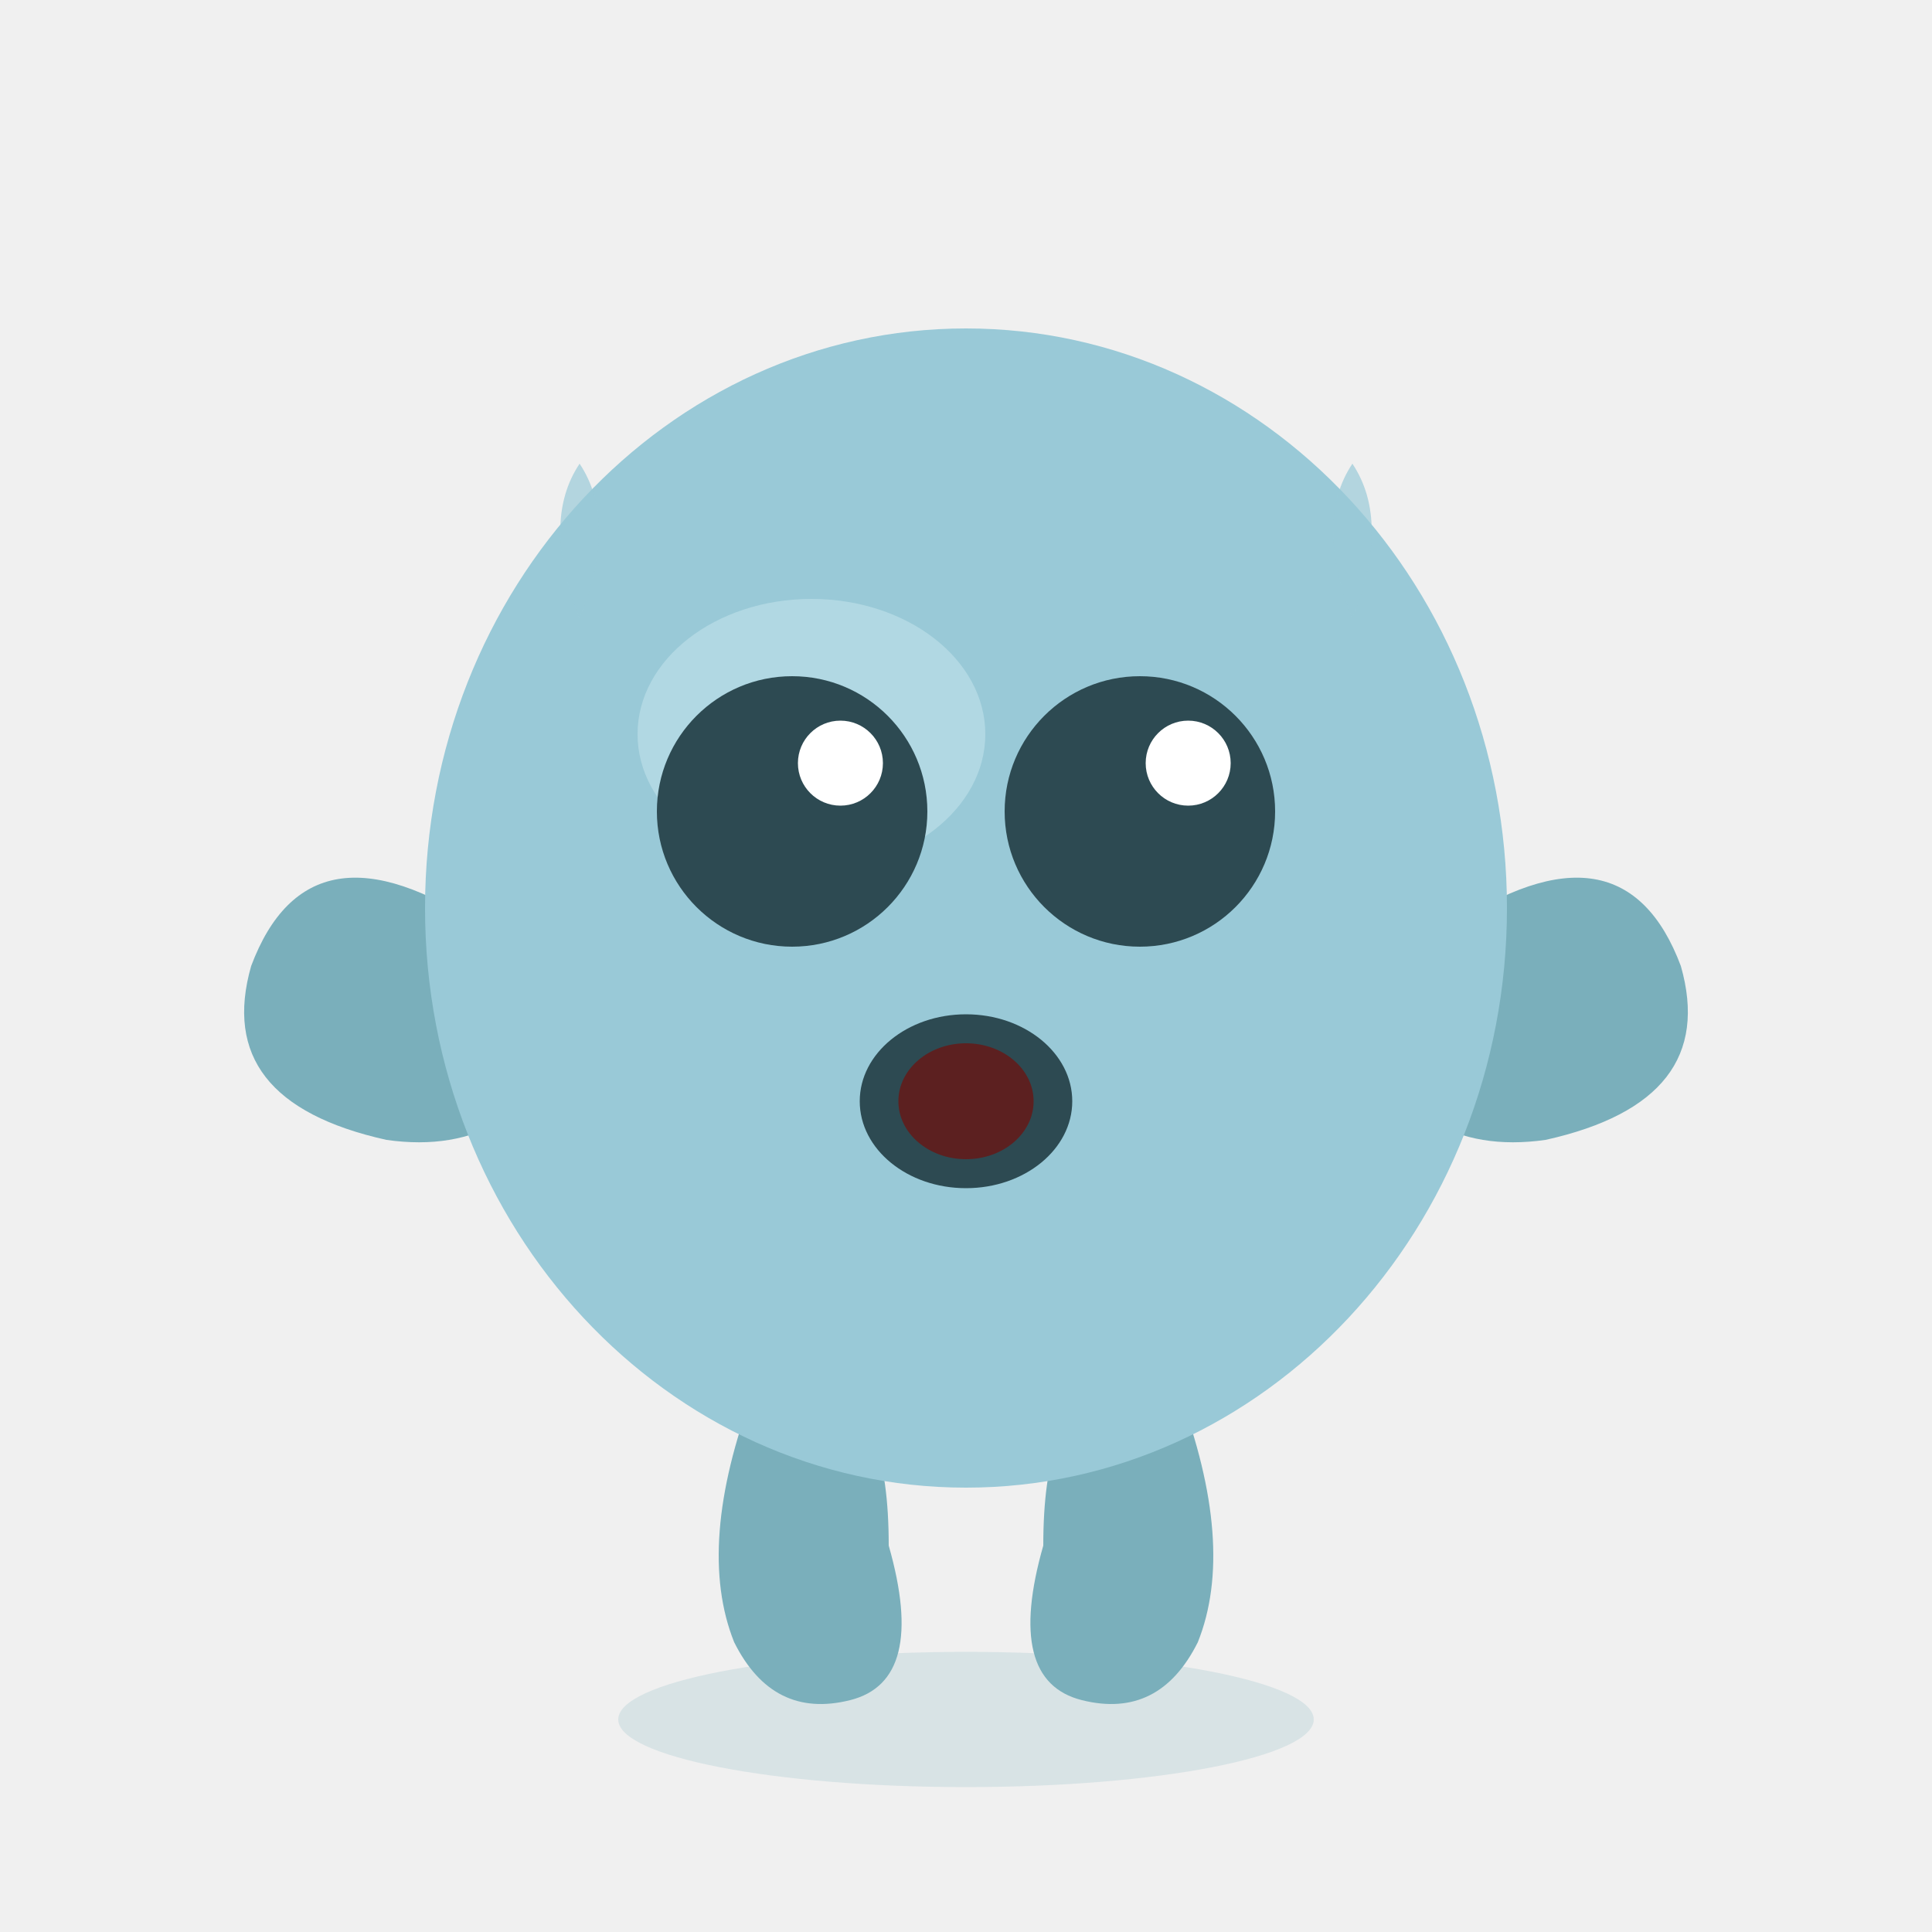
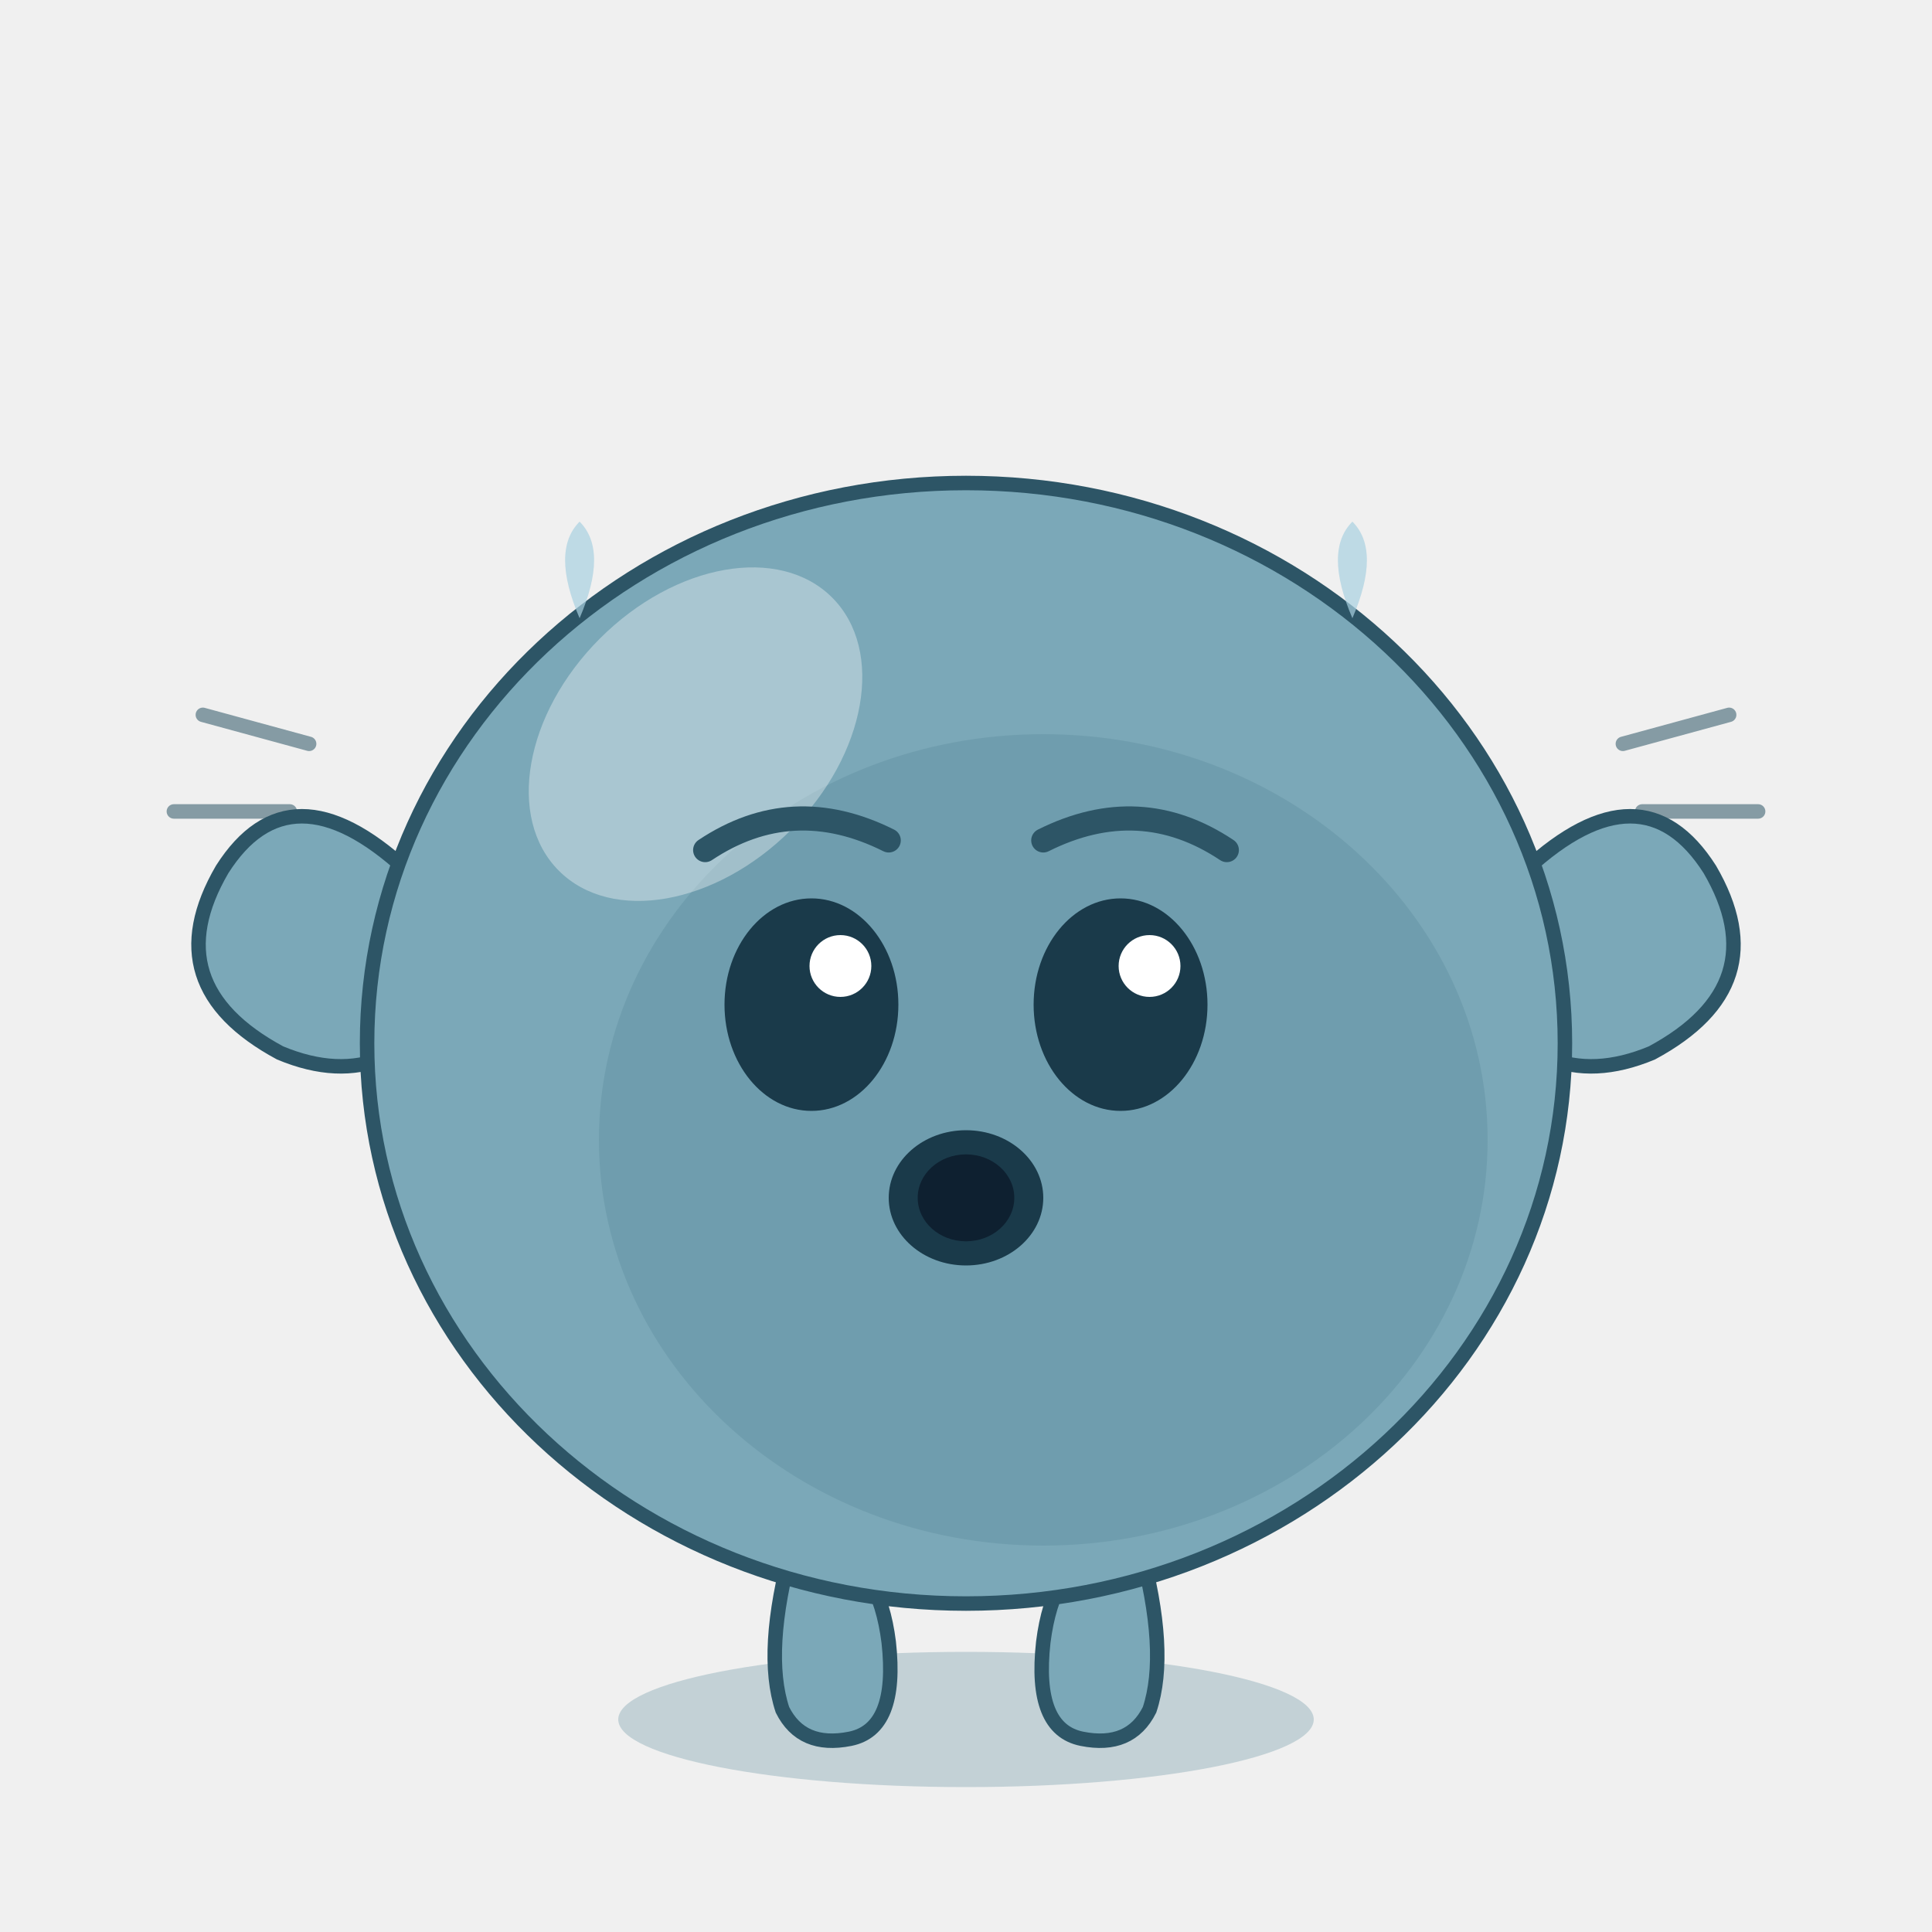
- <svg xmlns="http://www.w3.org/2000/svg" viewBox="0 0 100 100">
-   <ellipse cx="50" cy="89" rx="18" ry="3.5" fill="#7AAFBB" opacity="0.2" />
-   <path d="M39 72 Q36 80 38 85 Q40 89 44 88 Q48 87 46 80 Q46 73 43 72 Z" fill="#7AAFBB" />
-   <path d="M61 72 Q64 80 62 85 Q60 89 56 88 Q52 87 54 80 Q54 73 57 72 Z" fill="#7AAFBB" />
-   <path d="M25 48 Q16 42 13 50 Q11 57 20 59 Q27 60 30 53 Z" fill="#7AAFBB" />
-   <path d="M75 48 Q84 42 87 50 Q89 57 80 59 Q73 60 70 53 Z" fill="#7AAFBB" />
-   <ellipse cx="50" cy="47" rx="28" ry="30" fill="#99C9D7" />
-   <ellipse cx="42" cy="38" rx="9" ry="7" fill="#C5E4EC" opacity="0.55" />
-   <circle cx="41" cy="42" r="7" fill="#2D4A52" />
-   <circle cx="43.5" cy="39.5" r="2.2" fill="white" />
-   <circle cx="59" cy="42" r="7" fill="#2D4A52" />
-   <circle cx="61.5" cy="39.5" r="2.2" fill="white" />
-   <ellipse cx="50" cy="57" rx="5.5" ry="4.5" fill="#2D4A52" />
-   <ellipse cx="50" cy="57" rx="3.5" ry="3" fill="#5C2020" />
-   <path d="M30 32 Q32 27 30 24 Q28 27 30 32 Z" fill="#99C9D7" opacity="0.7" />
-   <path d="M70 32 Q72 27 70 24 Q68 27 70 32 Z" fill="#99C9D7" opacity="0.7" />
+ <svg xmlns="http://www.w3.org/2000/svg" viewBox="0 0 200 200">
+   <ellipse cx="100" cy="178" rx="36" ry="7" fill="#5A8A9A" opacity="0.30" />
+   <path d="M82 160 Q79 171 81 177 Q83 181 88 180 Q93 179 92 170 Q91 162 86 160 Z" fill="#7BA8B8" stroke="#2D5566" stroke-width="1.5" />
+   <path d="M118 160 Q121 171 119 177 Q117 181 112 180 Q107 179 108 170 Q109 162 114 160 Z" fill="#7BA8B8" stroke="#2D5566" stroke-width="1.5" />
+   <path d="M42 90 Q30 79 23 90 Q16 102 29 109 Q41 114 48 101 Z" fill="#7BA8B8" stroke="#2D5566" stroke-width="1.5" />
+   <path d="M158 90 Q170 79 177 90 Q184 102 171 109 Q159 114 152 101 Z" fill="#7BA8B8" stroke="#2D5566" stroke-width="1.5" />
+   <ellipse cx="100" cy="108" rx="62" ry="58" fill="#7BA8B8" />
+   <ellipse cx="108" cy="118" rx="46" ry="42" fill="#5A8A9A" opacity="0.35" />
+   <ellipse cx="100" cy="108" rx="62" ry="58" fill="none" stroke="#2D5566" stroke-width="1.5" />
+   <ellipse cx="72" cy="76" rx="20" ry="14" fill="white" opacity="0.35" transform="rotate(-45 72 76)" />
+   <path d="M73 88 Q82 82 92 87" fill="none" stroke="#2D5566" stroke-width="2.5" stroke-linecap="round" />
+   <path d="M108 87 Q118 82 127 88" fill="none" stroke="#2D5566" stroke-width="2.5" stroke-linecap="round" />
+   <ellipse cx="84" cy="104" rx="9" ry="11" fill="#1A3A4A" />
+   <circle cx="87" cy="100" r="3.2" fill="white" />
+   <ellipse cx="116" cy="104" rx="9" ry="11" fill="#1A3A4A" />
+   <circle cx="119" cy="100" r="3.2" fill="white" />
+   <ellipse cx="100" cy="124" rx="8" ry="7" fill="#1A3A4A" />
+   <ellipse cx="100" cy="124" rx="5" ry="4.5" fill="#0E2030" />
+   <line x1="21" y1="74" x2="32" y2="77" stroke="#2D5566" stroke-width="1.5" stroke-linecap="round" opacity="0.55" />
+   <line x1="18" y1="84" x2="30" y2="84" stroke="#2D5566" stroke-width="1.5" stroke-linecap="round" opacity="0.55" />
+   <line x1="179" y1="74" x2="168" y2="77" stroke="#2D5566" stroke-width="1.5" stroke-linecap="round" opacity="0.55" />
+   <line x1="182" y1="84" x2="170" y2="84" stroke="#2D5566" stroke-width="1.5" stroke-linecap="round" opacity="0.55" />
+   <path d="M60 64 Q63 57 60 54 Q57 57 60 64 Z" fill="#A8D0E0" opacity="0.7" />
+   <path d="M140 64 Q143 57 140 54 Q137 57 140 64 Z" fill="#A8D0E0" opacity="0.7" />
</svg>
